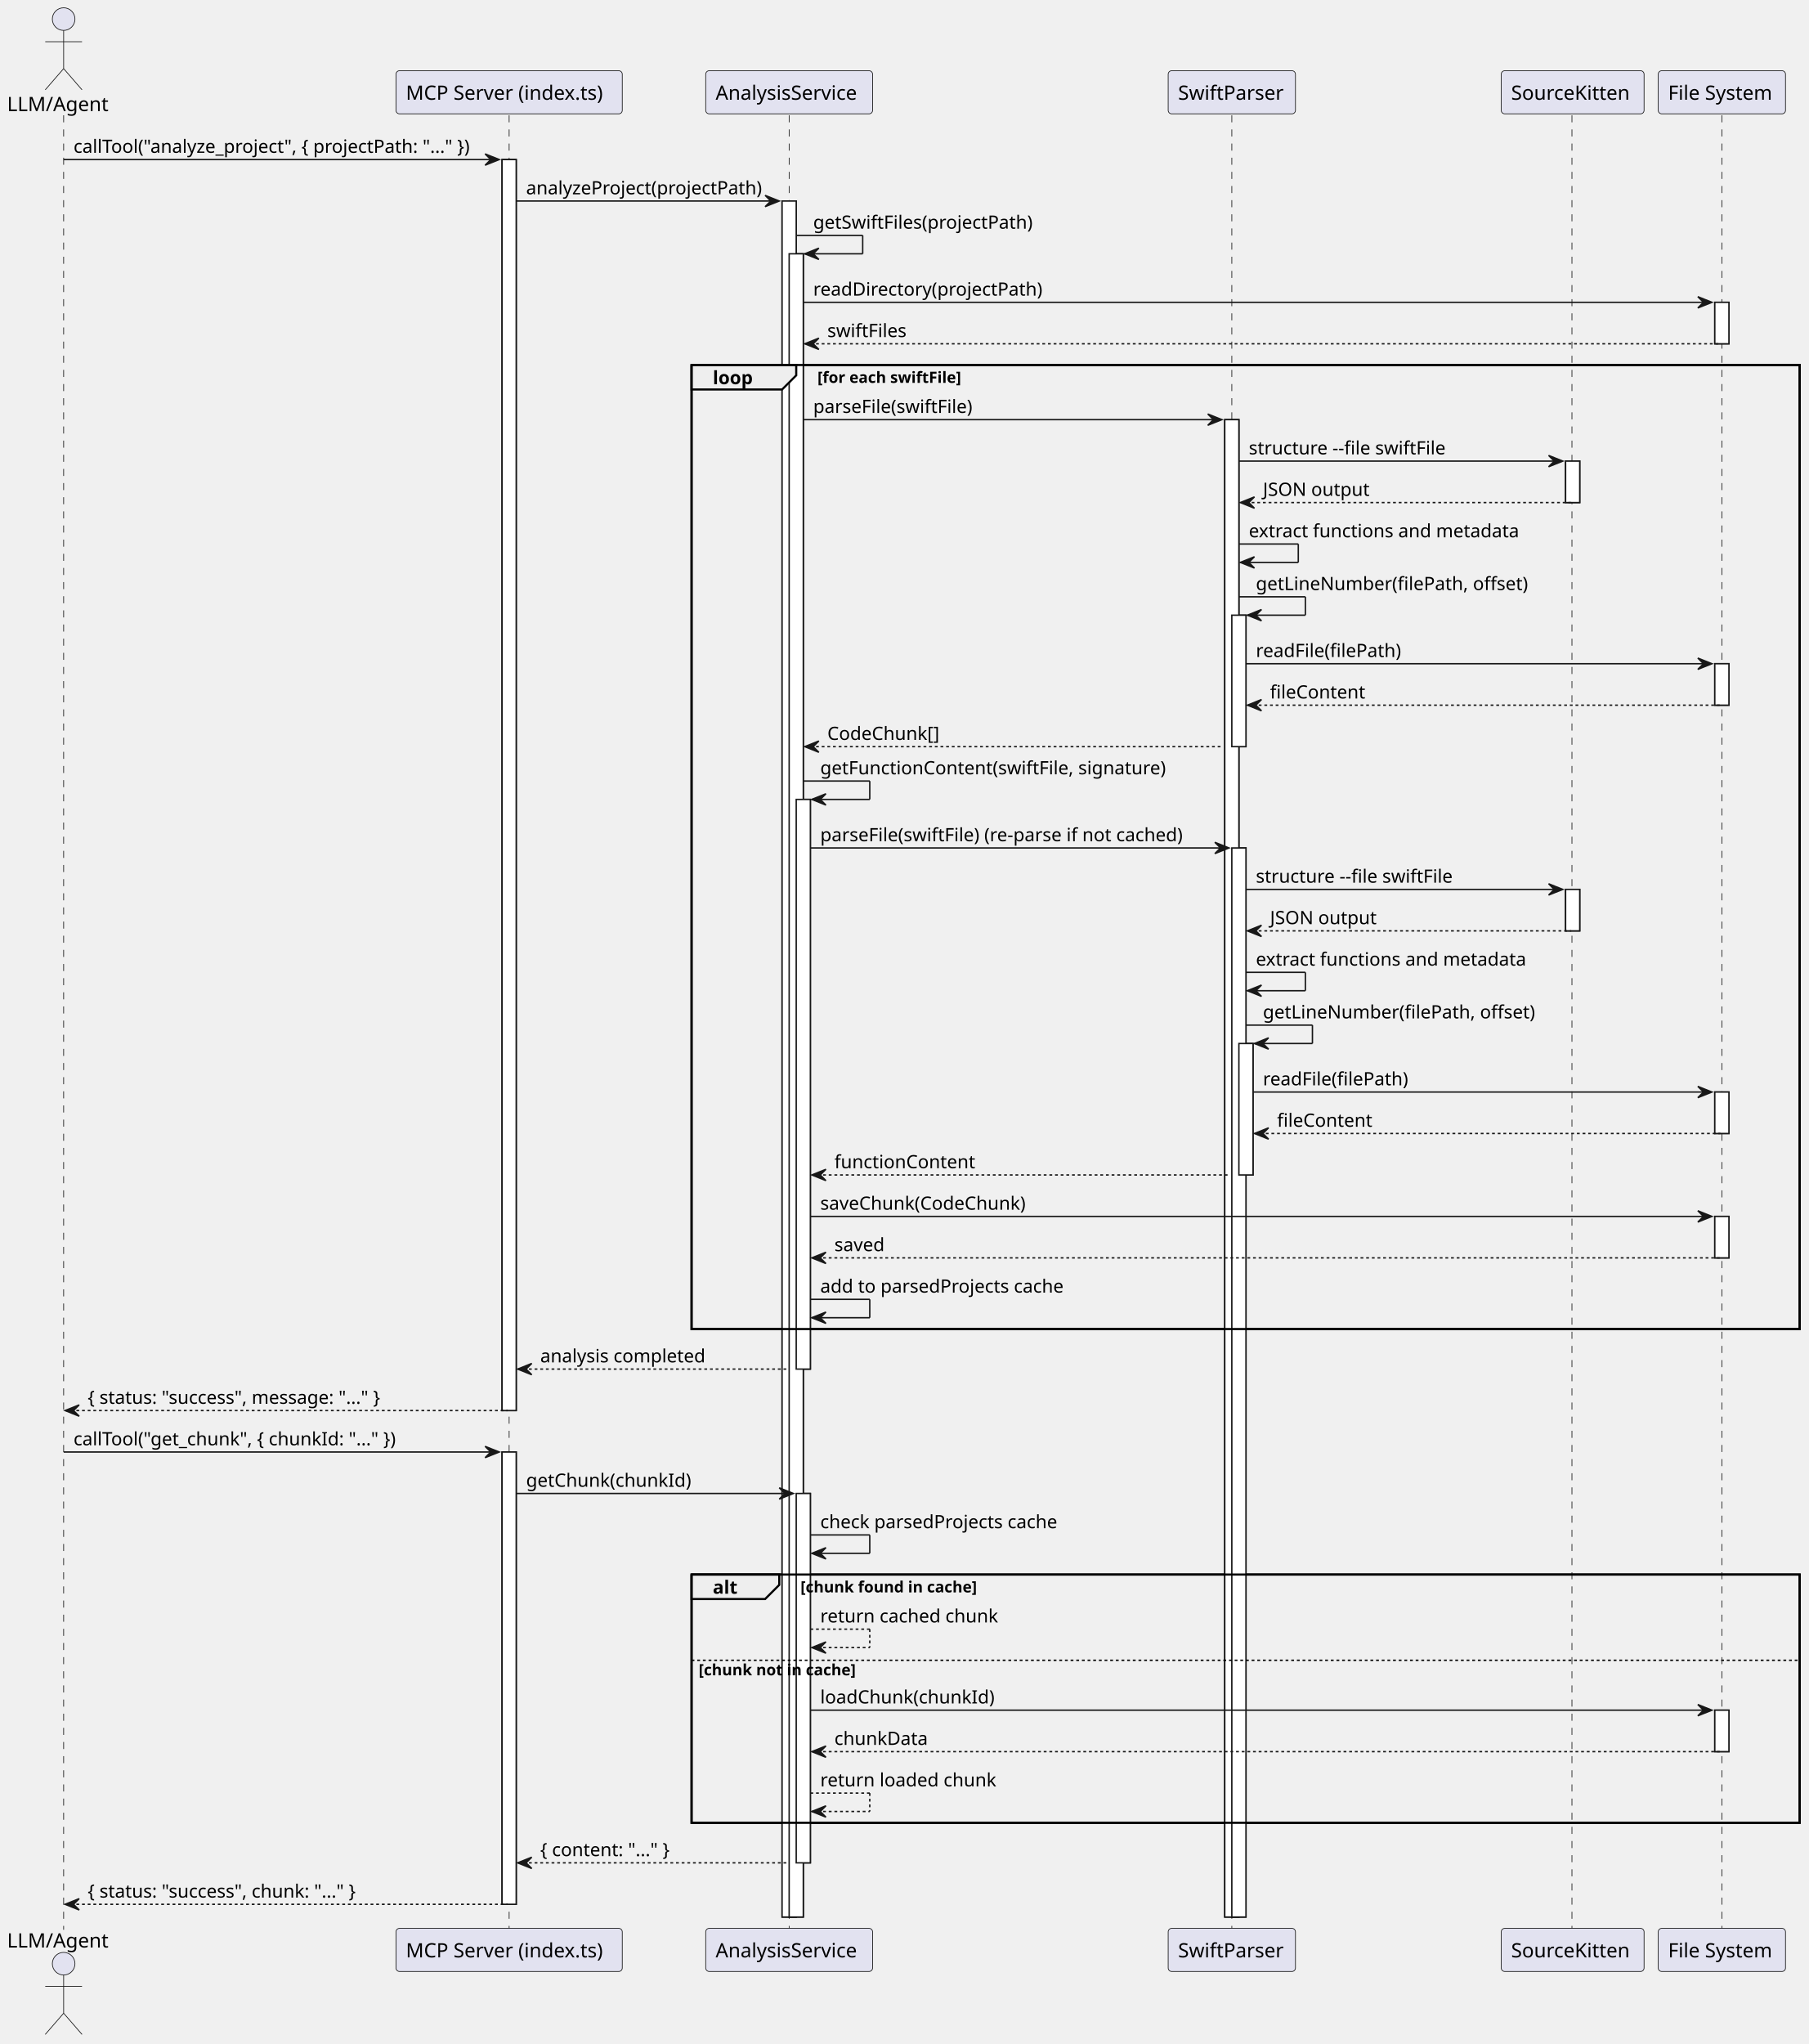
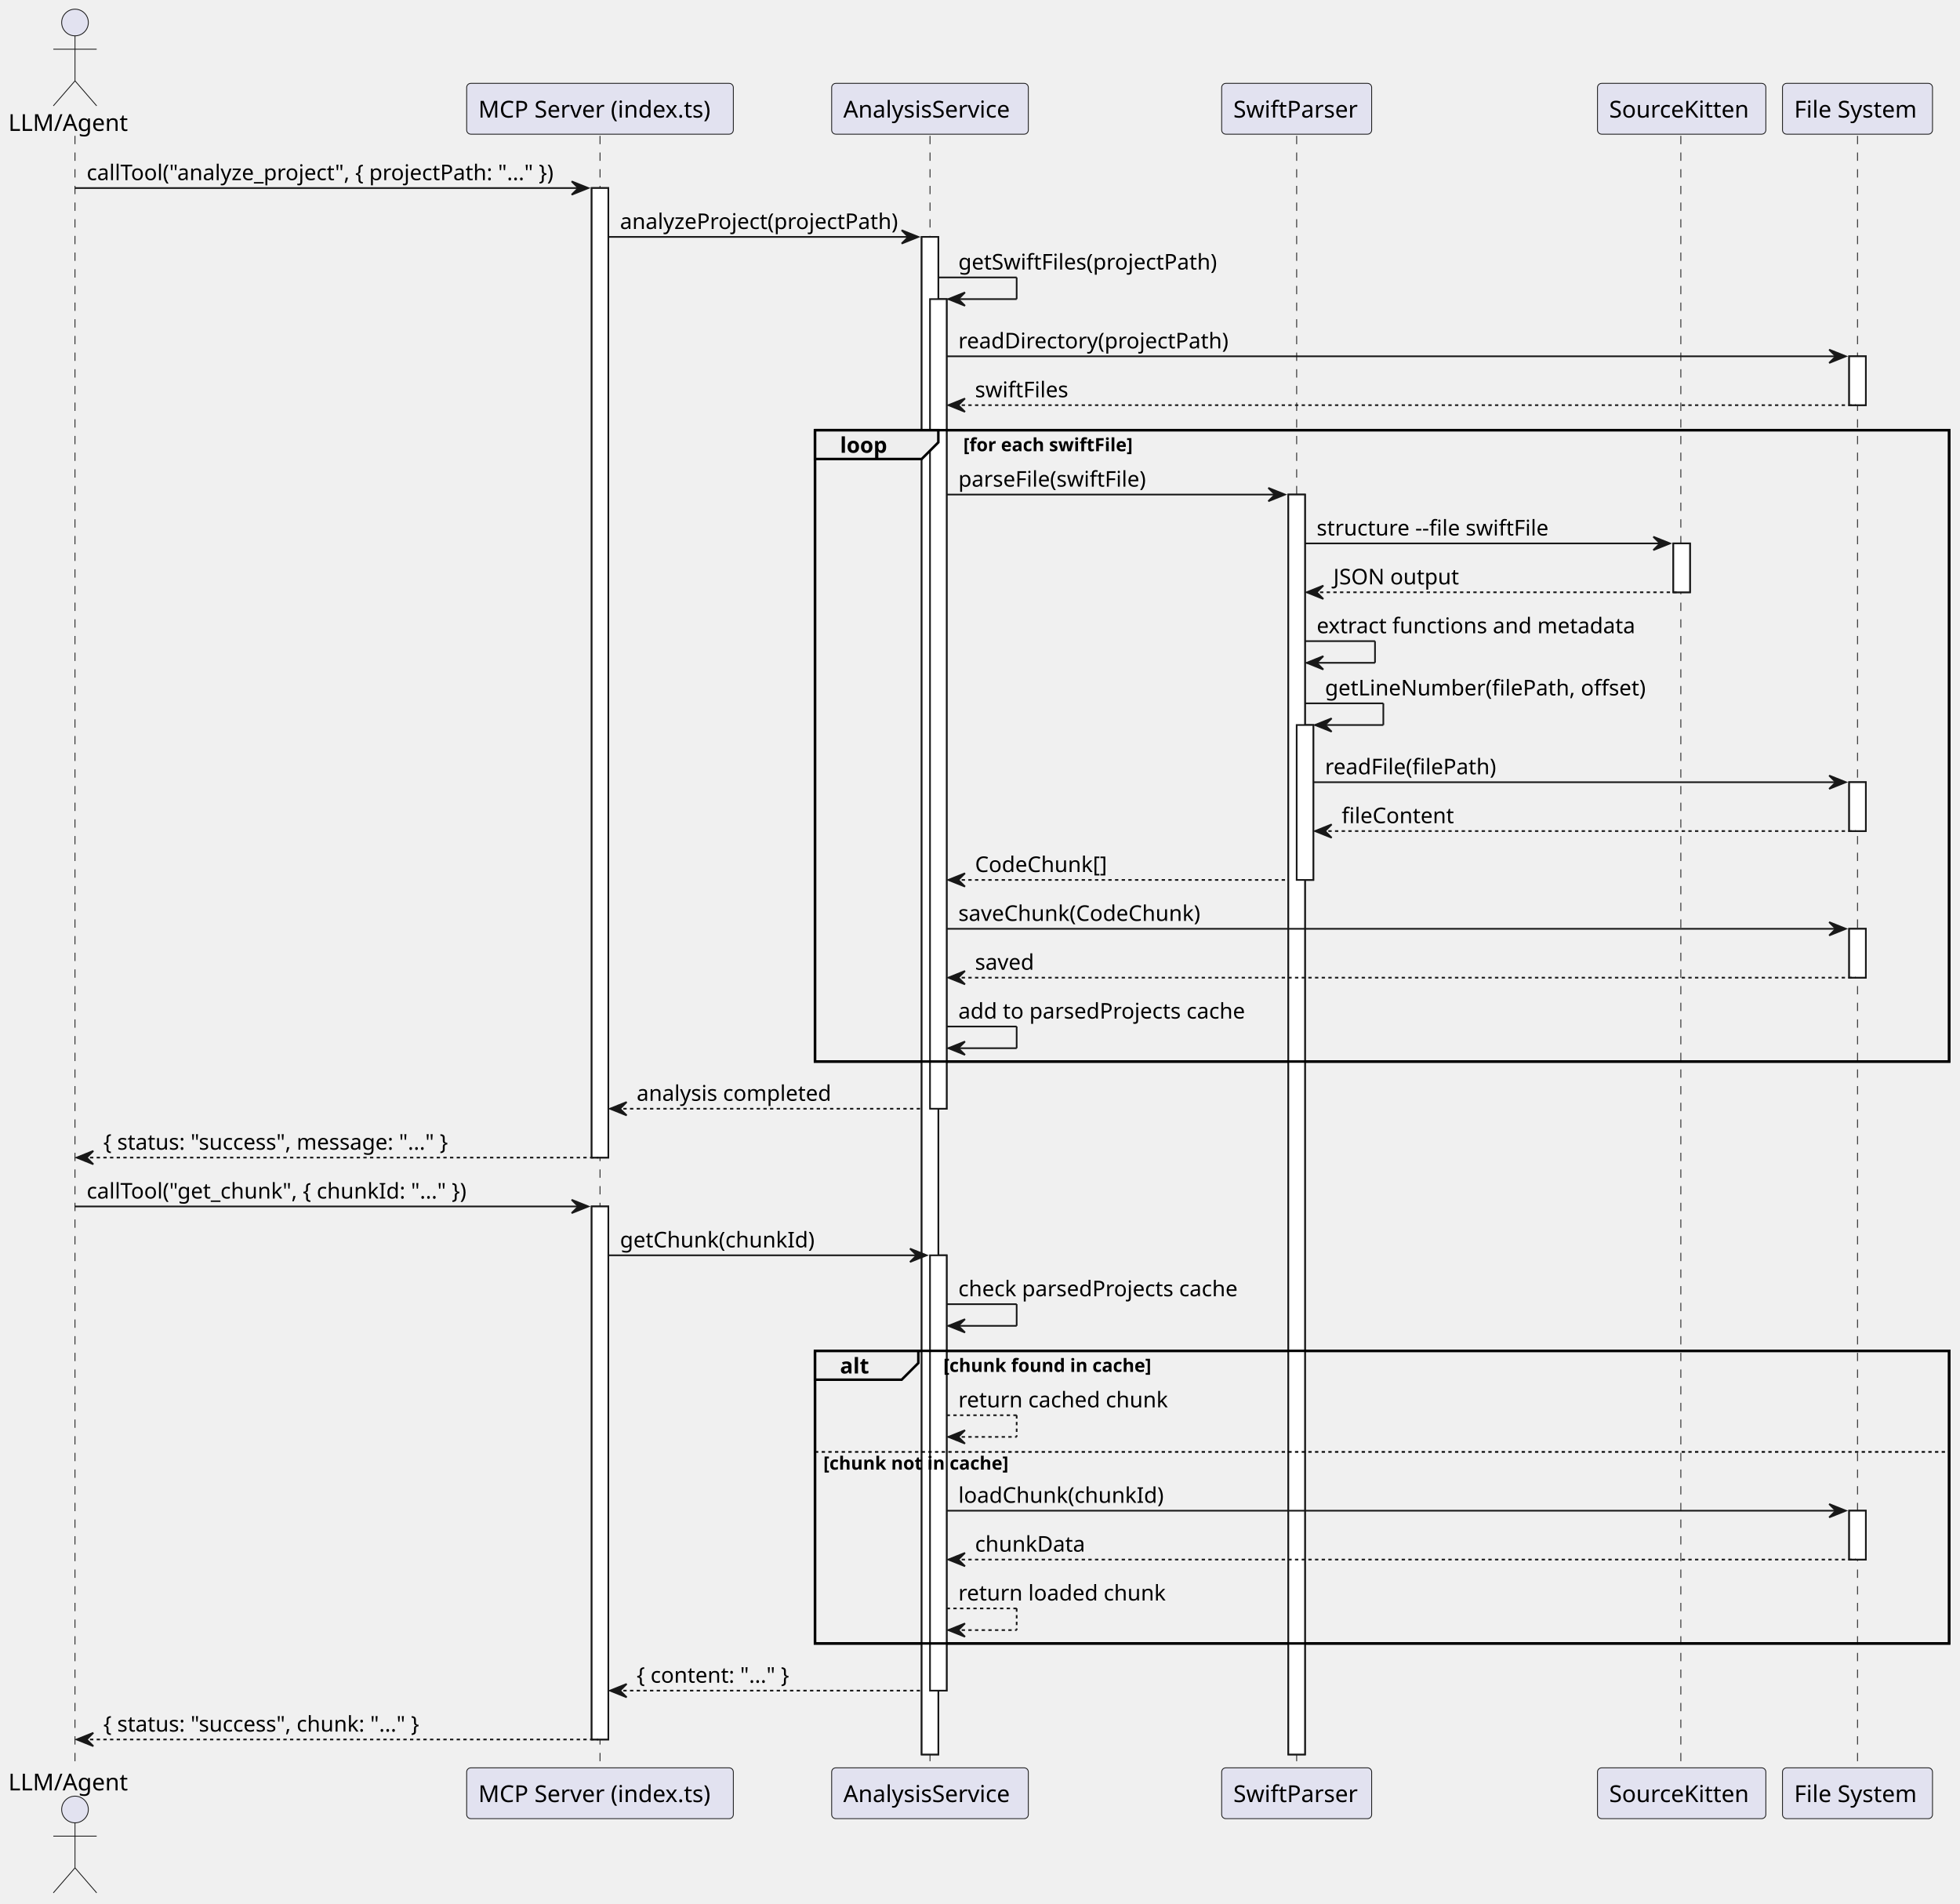
- <svg xmlns="http://www.w3.org/2000/svg" contentStyleType="text/css" height="1445px" preserveAspectRatio="none" style="width:1279px;height:1445px;background:#FFFFFF;" version="1.1" viewBox="0 0 1279 1445" width="1279px" zoomAndPan="magnify">
+ <svg xmlns="http://www.w3.org/2000/svg" contentStyleType="text/css" height="1142px" preserveAspectRatio="none" style="width:1176px;height:1142px;background:#FFFFFF;" version="1.1" viewBox="0 0 1176 1142" width="1176px" zoomAndPan="magnify">
  <defs />
  <g>
-     <rect fill="#FFFFFF" height="884.385" style="stroke:#181818;stroke-width:1.0;" width="10" x="355" y="112.799" />
-     <rect fill="#FFFFFF" height="319.75" style="stroke:#181818;stroke-width:1.0;" width="10" x="355" y="1026.494" />
-     <rect fill="#FFFFFF" height="1213.135" style="stroke:#181818;stroke-width:1.0;" width="10" x="553" y="142.109" />
-     <rect fill="#FFFFFF" height="1175.824" style="stroke:#181818;stroke-width:1.0;" width="10" x="558" y="179.42" />
-     <rect fill="#FFFFFF" height="402.727" style="stroke:#181818;stroke-width:1.0;" width="10" x="563" y="565.146" />
-     <rect fill="#FFFFFF" height="261.129" style="stroke:#181818;stroke-width:1.0;" width="10" x="563" y="1055.805" />
-     <rect fill="#FFFFFF" height="1058.582" style="stroke:#181818;stroke-width:1.0;" width="10" x="866" y="296.662" />
-     <rect fill="#FFFFFF" height="92.932" style="stroke:#181818;stroke-width:1.0;" width="10" x="871" y="434.904" />
-     <rect fill="#FFFFFF" height="755.787" style="stroke:#181818;stroke-width:1.0;" width="10" x="871" y="599.457" />
-     <rect fill="#FFFFFF" height="92.932" style="stroke:#181818;stroke-width:1.0;" width="10" x="876" y="737.699" />
-     <rect fill="#FFFFFF" height="29.311" style="stroke:#181818;stroke-width:1.0;" width="10" x="1107" y="325.973" />
-     <rect fill="#FFFFFF" height="29.311" style="stroke:#181818;stroke-width:1.0;" width="10" x="1107" y="628.768" />
-     <rect fill="#FFFFFF" height="29.311" style="stroke:#181818;stroke-width:1.0;" width="10" x="1212.5" y="213.731" />
-     <rect fill="#FFFFFF" height="29.311" style="stroke:#181818;stroke-width:1.0;" width="10" x="1212.5" y="469.215" />
-     <rect fill="#FFFFFF" height="29.311" style="stroke:#181818;stroke-width:1.0;" width="10" x="1212.5" y="772.01" />
-     <rect fill="#FFFFFF" height="29.311" style="stroke:#181818;stroke-width:1.0;" width="10" x="1212.5" y="859.941" />
-     <rect fill="#FFFFFF" height="29.311" style="stroke:#181818;stroke-width:1.0;" width="10" x="1212.5" y="1209.002" />
-     <rect fill="none" height="681.521" style="stroke:#000000;stroke-width:1.5;" width="783.5" x="489" y="258.041" />
-     <rect fill="none" height="175.508" style="stroke:#000000;stroke-width:1.5;" width="783.5" x="489" y="1113.115" />
-     <line style="stroke:#181818;stroke-width:0.5;stroke-dasharray:5.0,5.0;" x1="45" x2="45" y1="81.488" y2="1364.244" />
-     <line style="stroke:#181818;stroke-width:0.5;stroke-dasharray:5.0,5.0;" x1="360" x2="360" y1="81.488" y2="1364.244" />
-     <line style="stroke:#181818;stroke-width:0.5;stroke-dasharray:5.0,5.0;" x1="558" x2="558" y1="81.488" y2="1364.244" />
-     <line style="stroke:#181818;stroke-width:0.5;stroke-dasharray:5.0,5.0;" x1="871" x2="871" y1="81.488" y2="1364.244" />
-     <line style="stroke:#181818;stroke-width:0.5;stroke-dasharray:5.0,5.0;" x1="1111.5" x2="1111.5" y1="81.488" y2="1364.244" />
-     <line style="stroke:#181818;stroke-width:0.5;stroke-dasharray:5.0,5.0;" x1="1217.5" x2="1217.5" y1="81.488" y2="1364.244" />
+     <rect fill="#FFFFFF" height="581.59" style="stroke:#181818;stroke-width:1.0;" width="10" x="355" y="112.799" />
+     <rect fill="#FFFFFF" height="319.75" style="stroke:#181818;stroke-width:1.0;" width="10" x="355" y="723.699" />
+     <rect fill="#FFFFFF" height="910.34" style="stroke:#181818;stroke-width:1.0;" width="10" x="553" y="142.109" />
+     <rect fill="#FFFFFF" height="485.658" style="stroke:#181818;stroke-width:1.0;" width="10" x="558" y="179.42" />
+     <rect fill="#FFFFFF" height="261.129" style="stroke:#181818;stroke-width:1.0;" width="10" x="558" y="753.01" />
+     <rect fill="#FFFFFF" height="755.787" style="stroke:#181818;stroke-width:1.0;" width="10" x="773" y="296.662" />
+     <rect fill="#FFFFFF" height="92.932" style="stroke:#181818;stroke-width:1.0;" width="10" x="778" y="434.904" />
+     <rect fill="#FFFFFF" height="29.311" style="stroke:#181818;stroke-width:1.0;" width="10" x="1004" y="325.973" />
+     <rect fill="#FFFFFF" height="29.311" style="stroke:#181818;stroke-width:1.0;" width="10" x="1109.5" y="213.731" />
+     <rect fill="#FFFFFF" height="29.311" style="stroke:#181818;stroke-width:1.0;" width="10" x="1109.5" y="469.215" />
+     <rect fill="#FFFFFF" height="29.311" style="stroke:#181818;stroke-width:1.0;" width="10" x="1109.5" y="557.146" />
+     <rect fill="#FFFFFF" height="29.311" style="stroke:#181818;stroke-width:1.0;" width="10" x="1109.5" y="906.207" />
+     <rect fill="none" height="378.727" style="stroke:#000000;stroke-width:1.5;" width="680.5" x="489" y="258.041" />
+     <rect fill="none" height="175.508" style="stroke:#000000;stroke-width:1.5;" width="680.5" x="489" y="810.32" />
+     <line style="stroke:#181818;stroke-width:0.5;stroke-dasharray:5.0,5.0;" x1="45" x2="45" y1="81.488" y2="1061.449" />
+     <line style="stroke:#181818;stroke-width:0.5;stroke-dasharray:5.0,5.0;" x1="360" x2="360" y1="81.488" y2="1061.449" />
+     <line style="stroke:#181818;stroke-width:0.5;stroke-dasharray:5.0,5.0;" x1="558" x2="558" y1="81.488" y2="1061.449" />
+     <line style="stroke:#181818;stroke-width:0.5;stroke-dasharray:5.0,5.0;" x1="778" x2="778" y1="81.488" y2="1061.449" />
+     <line style="stroke:#181818;stroke-width:0.5;stroke-dasharray:5.0,5.0;" x1="1008.5" x2="1008.5" y1="81.488" y2="1061.449" />
+     <line style="stroke:#181818;stroke-width:0.5;stroke-dasharray:5.0,5.0;" x1="1114.5" x2="1114.5" y1="81.488" y2="1061.449" />
    <text fill="#000000" font-family="sans-serif" font-size="14" lengthAdjust="spacing" textLength="74" x="5" y="78.535">LLM/Agent</text>
    <ellipse cx="45" cy="13.5" fill="#E2E2F0" rx="8" ry="8" style="stroke:#181818;stroke-width:0.5;" />
    <path d="M45,21.5 L45,48.5 M32,29.5 L58,29.5 M45,48.5 L32,63.5 M45,48.5 L58,63.5 " fill="none" style="stroke:#181818;stroke-width:0.5;" />
-     <text fill="#000000" font-family="sans-serif" font-size="14" lengthAdjust="spacing" textLength="74" x="5" y="1376.779">LLM/Agent</text>
-     <ellipse cx="45" cy="1388.232" fill="#E2E2F0" rx="8" ry="8" style="stroke:#181818;stroke-width:0.5;" />
-     <path d="M45,1396.232 L45,1423.232 M32,1404.232 L58,1404.232 M45,1423.232 L32,1438.232 M45,1423.232 L58,1438.232 " fill="none" style="stroke:#181818;stroke-width:0.5;" />
+     <text fill="#000000" font-family="sans-serif" font-size="14" lengthAdjust="spacing" textLength="74" x="5" y="1073.984">LLM/Agent</text>
+     <ellipse cx="45" cy="1085.438" fill="#E2E2F0" rx="8" ry="8" style="stroke:#181818;stroke-width:0.5;" />
+     <path d="M45,1093.438 L45,1120.438 M32,1101.438 L58,1101.438 M45,1120.438 L32,1135.438 M45,1120.438 L58,1135.438 " fill="none" style="stroke:#181818;stroke-width:0.5;" />
    <rect fill="#E2E2F0" height="30.488" rx="2.5" ry="2.5" style="stroke:#181818;stroke-width:0.5;" width="160" x="280" y="50" />
    <text fill="#000000" font-family="sans-serif" font-size="14" lengthAdjust="spacing" textLength="146" x="287" y="70.535">MCP Server (index.ts)</text>
-     <rect fill="#E2E2F0" height="30.488" rx="2.5" ry="2.5" style="stroke:#181818;stroke-width:0.5;" width="160" x="280" y="1363.244" />
-     <text fill="#000000" font-family="sans-serif" font-size="14" lengthAdjust="spacing" textLength="146" x="287" y="1383.779">MCP Server (index.ts)</text>
+     <rect fill="#E2E2F0" height="30.488" rx="2.5" ry="2.5" style="stroke:#181818;stroke-width:0.5;" width="160" x="280" y="1060.449" />
+     <text fill="#000000" font-family="sans-serif" font-size="14" lengthAdjust="spacing" textLength="146" x="287" y="1080.984">MCP Server (index.ts)</text>
    <rect fill="#E2E2F0" height="30.488" rx="2.5" ry="2.5" style="stroke:#181818;stroke-width:0.5;" width="118" x="499" y="50" />
    <text fill="#000000" font-family="sans-serif" font-size="14" lengthAdjust="spacing" textLength="104" x="506" y="70.535">AnalysisService</text>
-     <rect fill="#E2E2F0" height="30.488" rx="2.5" ry="2.5" style="stroke:#181818;stroke-width:0.5;" width="118" x="499" y="1363.244" />
-     <text fill="#000000" font-family="sans-serif" font-size="14" lengthAdjust="spacing" textLength="104" x="506" y="1383.779">AnalysisService</text>
-     <rect fill="#E2E2F0" height="30.488" rx="2.5" ry="2.5" style="stroke:#181818;stroke-width:0.5;" width="90" x="826" y="50" />
-     <text fill="#000000" font-family="sans-serif" font-size="14" lengthAdjust="spacing" textLength="76" x="833" y="70.535">SwiftParser</text>
-     <rect fill="#E2E2F0" height="30.488" rx="2.5" ry="2.5" style="stroke:#181818;stroke-width:0.5;" width="90" x="826" y="1363.244" />
-     <text fill="#000000" font-family="sans-serif" font-size="14" lengthAdjust="spacing" textLength="76" x="833" y="1383.779">SwiftParser</text>
-     <rect fill="#E2E2F0" height="30.488" rx="2.5" ry="2.5" style="stroke:#181818;stroke-width:0.5;" width="101" x="1061.5" y="50" />
-     <text fill="#000000" font-family="sans-serif" font-size="14" lengthAdjust="spacing" textLength="87" x="1068.5" y="70.535">SourceKitten</text>
-     <rect fill="#E2E2F0" height="30.488" rx="2.5" ry="2.5" style="stroke:#181818;stroke-width:0.5;" width="101" x="1061.5" y="1363.244" />
-     <text fill="#000000" font-family="sans-serif" font-size="14" lengthAdjust="spacing" textLength="87" x="1068.5" y="1383.779">SourceKitten</text>
-     <rect fill="#E2E2F0" height="30.488" rx="2.5" ry="2.5" style="stroke:#181818;stroke-width:0.5;" width="90" x="1172.5" y="50" />
-     <text fill="#000000" font-family="sans-serif" font-size="14" lengthAdjust="spacing" textLength="76" x="1179.5" y="70.535">File System</text>
-     <rect fill="#E2E2F0" height="30.488" rx="2.5" ry="2.5" style="stroke:#181818;stroke-width:0.5;" width="90" x="1172.5" y="1363.244" />
-     <text fill="#000000" font-family="sans-serif" font-size="14" lengthAdjust="spacing" textLength="76" x="1179.5" y="1383.779">File System</text>
-     <rect fill="#FFFFFF" height="884.385" style="stroke:#181818;stroke-width:1.0;" width="10" x="355" y="112.799" />
-     <rect fill="#FFFFFF" height="319.75" style="stroke:#181818;stroke-width:1.0;" width="10" x="355" y="1026.494" />
-     <rect fill="#FFFFFF" height="1213.135" style="stroke:#181818;stroke-width:1.0;" width="10" x="553" y="142.109" />
-     <rect fill="#FFFFFF" height="1175.824" style="stroke:#181818;stroke-width:1.0;" width="10" x="558" y="179.42" />
-     <rect fill="#FFFFFF" height="402.727" style="stroke:#181818;stroke-width:1.0;" width="10" x="563" y="565.146" />
-     <rect fill="#FFFFFF" height="261.129" style="stroke:#181818;stroke-width:1.0;" width="10" x="563" y="1055.805" />
-     <rect fill="#FFFFFF" height="1058.582" style="stroke:#181818;stroke-width:1.0;" width="10" x="866" y="296.662" />
-     <rect fill="#FFFFFF" height="92.932" style="stroke:#181818;stroke-width:1.0;" width="10" x="871" y="434.904" />
-     <rect fill="#FFFFFF" height="755.787" style="stroke:#181818;stroke-width:1.0;" width="10" x="871" y="599.457" />
-     <rect fill="#FFFFFF" height="92.932" style="stroke:#181818;stroke-width:1.0;" width="10" x="876" y="737.699" />
-     <rect fill="#FFFFFF" height="29.311" style="stroke:#181818;stroke-width:1.0;" width="10" x="1107" y="325.973" />
-     <rect fill="#FFFFFF" height="29.311" style="stroke:#181818;stroke-width:1.0;" width="10" x="1107" y="628.768" />
-     <rect fill="#FFFFFF" height="29.311" style="stroke:#181818;stroke-width:1.0;" width="10" x="1212.5" y="213.731" />
-     <rect fill="#FFFFFF" height="29.311" style="stroke:#181818;stroke-width:1.0;" width="10" x="1212.5" y="469.215" />
-     <rect fill="#FFFFFF" height="29.311" style="stroke:#181818;stroke-width:1.0;" width="10" x="1212.5" y="772.01" />
-     <rect fill="#FFFFFF" height="29.311" style="stroke:#181818;stroke-width:1.0;" width="10" x="1212.5" y="859.941" />
-     <rect fill="#FFFFFF" height="29.311" style="stroke:#181818;stroke-width:1.0;" width="10" x="1212.5" y="1209.002" />
+     <rect fill="#E2E2F0" height="30.488" rx="2.5" ry="2.5" style="stroke:#181818;stroke-width:0.5;" width="118" x="499" y="1060.449" />
+     <text fill="#000000" font-family="sans-serif" font-size="14" lengthAdjust="spacing" textLength="104" x="506" y="1080.984">AnalysisService</text>
+     <rect fill="#E2E2F0" height="30.488" rx="2.5" ry="2.5" style="stroke:#181818;stroke-width:0.5;" width="90" x="733" y="50" />
+     <text fill="#000000" font-family="sans-serif" font-size="14" lengthAdjust="spacing" textLength="76" x="740" y="70.535">SwiftParser</text>
+     <rect fill="#E2E2F0" height="30.488" rx="2.5" ry="2.5" style="stroke:#181818;stroke-width:0.5;" width="90" x="733" y="1060.449" />
+     <text fill="#000000" font-family="sans-serif" font-size="14" lengthAdjust="spacing" textLength="76" x="740" y="1080.984">SwiftParser</text>
+     <rect fill="#E2E2F0" height="30.488" rx="2.5" ry="2.5" style="stroke:#181818;stroke-width:0.5;" width="101" x="958.5" y="50" />
+     <text fill="#000000" font-family="sans-serif" font-size="14" lengthAdjust="spacing" textLength="87" x="965.5" y="70.535">SourceKitten</text>
+     <rect fill="#E2E2F0" height="30.488" rx="2.5" ry="2.5" style="stroke:#181818;stroke-width:0.5;" width="101" x="958.5" y="1060.449" />
+     <text fill="#000000" font-family="sans-serif" font-size="14" lengthAdjust="spacing" textLength="87" x="965.5" y="1080.984">SourceKitten</text>
+     <rect fill="#E2E2F0" height="30.488" rx="2.5" ry="2.5" style="stroke:#181818;stroke-width:0.5;" width="90" x="1069.5" y="50" />
+     <text fill="#000000" font-family="sans-serif" font-size="14" lengthAdjust="spacing" textLength="76" x="1076.5" y="70.535">File System</text>
+     <rect fill="#E2E2F0" height="30.488" rx="2.5" ry="2.5" style="stroke:#181818;stroke-width:0.5;" width="90" x="1069.5" y="1060.449" />
+     <text fill="#000000" font-family="sans-serif" font-size="14" lengthAdjust="spacing" textLength="76" x="1076.5" y="1080.984">File System</text>
+     <rect fill="#FFFFFF" height="581.59" style="stroke:#181818;stroke-width:1.0;" width="10" x="355" y="112.799" />
+     <rect fill="#FFFFFF" height="319.75" style="stroke:#181818;stroke-width:1.0;" width="10" x="355" y="723.699" />
+     <rect fill="#FFFFFF" height="910.34" style="stroke:#181818;stroke-width:1.0;" width="10" x="553" y="142.109" />
+     <rect fill="#FFFFFF" height="485.658" style="stroke:#181818;stroke-width:1.0;" width="10" x="558" y="179.42" />
+     <rect fill="#FFFFFF" height="261.129" style="stroke:#181818;stroke-width:1.0;" width="10" x="558" y="753.01" />
+     <rect fill="#FFFFFF" height="755.787" style="stroke:#181818;stroke-width:1.0;" width="10" x="773" y="296.662" />
+     <rect fill="#FFFFFF" height="92.932" style="stroke:#181818;stroke-width:1.0;" width="10" x="778" y="434.904" />
+     <rect fill="#FFFFFF" height="29.311" style="stroke:#181818;stroke-width:1.0;" width="10" x="1004" y="325.973" />
+     <rect fill="#FFFFFF" height="29.311" style="stroke:#181818;stroke-width:1.0;" width="10" x="1109.5" y="213.731" />
+     <rect fill="#FFFFFF" height="29.311" style="stroke:#181818;stroke-width:1.0;" width="10" x="1109.5" y="469.215" />
+     <rect fill="#FFFFFF" height="29.311" style="stroke:#181818;stroke-width:1.0;" width="10" x="1109.5" y="557.146" />
+     <rect fill="#FFFFFF" height="29.311" style="stroke:#181818;stroke-width:1.0;" width="10" x="1109.5" y="906.207" />
    <polygon fill="#181818" points="343,108.799,353,112.799,343,116.799,347,112.799" style="stroke:#181818;stroke-width:1.0;" />
    <line style="stroke:#181818;stroke-width:1.0;" x1="45" x2="349" y1="112.799" y2="112.799" />
    <text fill="#000000" font-family="sans-serif" font-size="13" lengthAdjust="spacing" textLength="291" x="52" y="108.057">callTool("analyze_project", { projectPath: "..." })</text>
    <polygon fill="#181818" points="541,138.109,551,142.109,541,146.109,545,142.109" style="stroke:#181818;stroke-width:1.0;" />
    <line style="stroke:#181818;stroke-width:1.0;" x1="365" x2="547" y1="142.109" y2="142.109" />
    <text fill="#000000" font-family="sans-serif" font-size="13" lengthAdjust="spacing" textLength="169" x="372" y="137.367">analyzeProject(projectPath)</text>
    <line style="stroke:#181818;stroke-width:1.0;" x1="563" x2="610" y1="166.42" y2="166.42" />
    <line style="stroke:#181818;stroke-width:1.0;" x1="610" x2="610" y1="166.42" y2="179.42" />
    <line style="stroke:#181818;stroke-width:1.0;" x1="569" x2="610" y1="179.42" y2="179.42" />
    <polygon fill="#181818" points="579,175.42,569,179.42,579,183.42,575,179.42" style="stroke:#181818;stroke-width:1.0;" />
    <text fill="#000000" font-family="sans-serif" font-size="13" lengthAdjust="spacing" textLength="159" x="575" y="161.678">getSwiftFiles(projectPath)</text>
-     <polygon fill="#181818" points="1200.5,209.731,1210.5,213.731,1200.5,217.731,1204.5,213.731" style="stroke:#181818;stroke-width:1.0;" />
-     <line style="stroke:#181818;stroke-width:1.0;" x1="568" x2="1206.5" y1="213.731" y2="213.731" />
+     <polygon fill="#181818" points="1097.5,209.731,1107.5,213.731,1097.5,217.731,1101.5,213.731" style="stroke:#181818;stroke-width:1.0;" />
+     <line style="stroke:#181818;stroke-width:1.0;" x1="568" x2="1103.5" y1="213.731" y2="213.731" />
    <text fill="#000000" font-family="sans-serif" font-size="13" lengthAdjust="spacing" textLength="164" x="575" y="208.988">readDirectory(projectPath)</text>
    <polygon fill="#181818" points="579,239.041,569,243.041,579,247.041,575,243.041" style="stroke:#181818;stroke-width:1.0;" />
-     <line style="stroke:#181818;stroke-width:1.0;stroke-dasharray:2.0,2.0;" x1="573" x2="1216.5" y1="243.041" y2="243.041" />
+     <line style="stroke:#181818;stroke-width:1.0;stroke-dasharray:2.0,2.0;" x1="573" x2="1113.5" y1="243.041" y2="243.041" />
    <text fill="#000000" font-family="sans-serif" font-size="13" lengthAdjust="spacing" textLength="60" x="585" y="238.299">swiftFiles</text>
    <path d="M489,258.041 L563,258.041 L563,265.352 L553,275.352 L489,275.352 L489,258.041 " fill="#EEEEEE" style="stroke:#000000;stroke-width:1.5;" />
-     <rect fill="none" height="681.521" style="stroke:#000000;stroke-width:1.5;" width="783.5" x="489" y="258.041" />
+     <rect fill="none" height="378.727" style="stroke:#000000;stroke-width:1.5;" width="680.5" x="489" y="258.041" />
    <text fill="#000000" font-family="sans-serif" font-size="13" font-weight="bold" lengthAdjust="spacing" textLength="29" x="504" y="271.609">loop</text>
    <text fill="#000000" font-family="sans-serif" font-size="11" font-weight="bold" lengthAdjust="spacing" textLength="106" x="578" y="270.676">[for each swiftFile]</text>
-     <polygon fill="#181818" points="854,292.662,864,296.662,854,300.662,858,296.662" style="stroke:#181818;stroke-width:1.0;" />
-     <line style="stroke:#181818;stroke-width:1.0;" x1="568" x2="860" y1="296.662" y2="296.662" />
+     <polygon fill="#181818" points="761,292.662,771,296.662,761,300.662,765,296.662" style="stroke:#181818;stroke-width:1.0;" />
+     <line style="stroke:#181818;stroke-width:1.0;" x1="568" x2="767" y1="296.662" y2="296.662" />
    <text fill="#000000" font-family="sans-serif" font-size="13" lengthAdjust="spacing" textLength="117" x="575" y="291.92">parseFile(swiftFile)</text>
-     <polygon fill="#181818" points="1095,321.973,1105,325.973,1095,329.973,1099,325.973" style="stroke:#181818;stroke-width:1.0;" />
-     <line style="stroke:#181818;stroke-width:1.0;" x1="876" x2="1101" y1="325.973" y2="325.973" />
-     <text fill="#000000" font-family="sans-serif" font-size="13" lengthAdjust="spacing" textLength="154" x="883" y="321.231">structure --file swiftFile</text>
-     <polygon fill="#181818" points="887,351.283,877,355.283,887,359.283,883,355.283" style="stroke:#181818;stroke-width:1.0;" />
-     <line style="stroke:#181818;stroke-width:1.0;stroke-dasharray:2.0,2.0;" x1="881" x2="1111" y1="355.283" y2="355.283" />
-     <text fill="#000000" font-family="sans-serif" font-size="13" lengthAdjust="spacing" textLength="77" x="893" y="350.541">JSON output</text>
-     <line style="stroke:#181818;stroke-width:1.0;" x1="876" x2="918" y1="384.594" y2="384.594" />
-     <line style="stroke:#181818;stroke-width:1.0;" x1="918" x2="918" y1="384.594" y2="397.594" />
-     <line style="stroke:#181818;stroke-width:1.0;" x1="877" x2="918" y1="397.594" y2="397.594" />
-     <polygon fill="#181818" points="887,393.594,877,397.594,887,401.594,883,397.594" style="stroke:#181818;stroke-width:1.0;" />
-     <text fill="#000000" font-family="sans-serif" font-size="13" lengthAdjust="spacing" textLength="197" x="883" y="379.852">extract functions and metadata</text>
-     <line style="stroke:#181818;stroke-width:1.0;" x1="876" x2="923" y1="421.904" y2="421.904" />
-     <line style="stroke:#181818;stroke-width:1.0;" x1="923" x2="923" y1="421.904" y2="434.904" />
-     <line style="stroke:#181818;stroke-width:1.0;" x1="882" x2="923" y1="434.904" y2="434.904" />
-     <polygon fill="#181818" points="892,430.904,882,434.904,892,438.904,888,434.904" style="stroke:#181818;stroke-width:1.0;" />
-     <text fill="#000000" font-family="sans-serif" font-size="13" lengthAdjust="spacing" textLength="196" x="888" y="417.162">getLineNumber(filePath, offset)</text>
-     <polygon fill="#181818" points="1200.5,465.215,1210.5,469.215,1200.5,473.215,1204.5,469.215" style="stroke:#181818;stroke-width:1.0;" />
-     <line style="stroke:#181818;stroke-width:1.0;" x1="881" x2="1206.5" y1="469.215" y2="469.215" />
-     <text fill="#000000" font-family="sans-serif" font-size="13" lengthAdjust="spacing" textLength="104" x="888" y="464.473">readFile(filePath)</text>
-     <polygon fill="#181818" points="892,494.525,882,498.525,892,502.525,888,498.525" style="stroke:#181818;stroke-width:1.0;" />
-     <line style="stroke:#181818;stroke-width:1.0;stroke-dasharray:2.0,2.0;" x1="886" x2="1216.5" y1="498.525" y2="498.525" />
-     <text fill="#000000" font-family="sans-serif" font-size="13" lengthAdjust="spacing" textLength="70" x="898" y="493.783">fileContent</text>
+     <polygon fill="#181818" points="992,321.973,1002,325.973,992,329.973,996,325.973" style="stroke:#181818;stroke-width:1.0;" />
+     <line style="stroke:#181818;stroke-width:1.0;" x1="783" x2="998" y1="325.973" y2="325.973" />
+     <text fill="#000000" font-family="sans-serif" font-size="13" lengthAdjust="spacing" textLength="154" x="790" y="321.231">structure --file swiftFile</text>
+     <polygon fill="#181818" points="794,351.283,784,355.283,794,359.283,790,355.283" style="stroke:#181818;stroke-width:1.0;" />
+     <line style="stroke:#181818;stroke-width:1.0;stroke-dasharray:2.0,2.0;" x1="788" x2="1008" y1="355.283" y2="355.283" />
+     <text fill="#000000" font-family="sans-serif" font-size="13" lengthAdjust="spacing" textLength="77" x="800" y="350.541">JSON output</text>
+     <line style="stroke:#181818;stroke-width:1.0;" x1="783" x2="825" y1="384.594" y2="384.594" />
+     <line style="stroke:#181818;stroke-width:1.0;" x1="825" x2="825" y1="384.594" y2="397.594" />
+     <line style="stroke:#181818;stroke-width:1.0;" x1="784" x2="825" y1="397.594" y2="397.594" />
+     <polygon fill="#181818" points="794,393.594,784,397.594,794,401.594,790,397.594" style="stroke:#181818;stroke-width:1.0;" />
+     <text fill="#000000" font-family="sans-serif" font-size="13" lengthAdjust="spacing" textLength="197" x="790" y="379.852">extract functions and metadata</text>
+     <line style="stroke:#181818;stroke-width:1.0;" x1="783" x2="830" y1="421.904" y2="421.904" />
+     <line style="stroke:#181818;stroke-width:1.0;" x1="830" x2="830" y1="421.904" y2="434.904" />
+     <line style="stroke:#181818;stroke-width:1.0;" x1="789" x2="830" y1="434.904" y2="434.904" />
+     <polygon fill="#181818" points="799,430.904,789,434.904,799,438.904,795,434.904" style="stroke:#181818;stroke-width:1.0;" />
+     <text fill="#000000" font-family="sans-serif" font-size="13" lengthAdjust="spacing" textLength="196" x="795" y="417.162">getLineNumber(filePath, offset)</text>
+     <polygon fill="#181818" points="1097.5,465.215,1107.5,469.215,1097.5,473.215,1101.5,469.215" style="stroke:#181818;stroke-width:1.0;" />
+     <line style="stroke:#181818;stroke-width:1.0;" x1="788" x2="1103.5" y1="469.215" y2="469.215" />
+     <text fill="#000000" font-family="sans-serif" font-size="13" lengthAdjust="spacing" textLength="104" x="795" y="464.473">readFile(filePath)</text>
+     <polygon fill="#181818" points="799,494.525,789,498.525,799,502.525,795,498.525" style="stroke:#181818;stroke-width:1.0;" />
+     <line style="stroke:#181818;stroke-width:1.0;stroke-dasharray:2.0,2.0;" x1="793" x2="1113.5" y1="498.525" y2="498.525" />
+     <text fill="#000000" font-family="sans-serif" font-size="13" lengthAdjust="spacing" textLength="70" x="805" y="493.783">fileContent</text>
    <polygon fill="#181818" points="579,523.836,569,527.836,579,531.836,575,527.836" style="stroke:#181818;stroke-width:1.0;" />
-     <line style="stroke:#181818;stroke-width:1.0;stroke-dasharray:2.0,2.0;" x1="573" x2="865" y1="527.836" y2="527.836" />
+     <line style="stroke:#181818;stroke-width:1.0;stroke-dasharray:2.0,2.0;" x1="573" x2="772" y1="527.836" y2="527.836" />
    <text fill="#000000" font-family="sans-serif" font-size="13" lengthAdjust="spacing" textLength="81" x="585" y="523.094">CodeChunk[]</text>
-     <line style="stroke:#181818;stroke-width:1.0;" x1="568" x2="615" y1="552.146" y2="552.146" />
-     <line style="stroke:#181818;stroke-width:1.0;" x1="615" x2="615" y1="552.146" y2="565.146" />
-     <line style="stroke:#181818;stroke-width:1.0;" x1="574" x2="615" y1="565.146" y2="565.146" />
-     <polygon fill="#181818" points="584,561.146,574,565.146,584,569.146,580,565.146" style="stroke:#181818;stroke-width:1.0;" />
-     <text fill="#000000" font-family="sans-serif" font-size="13" lengthAdjust="spacing" textLength="253" x="580" y="547.404">getFunctionContent(swiftFile, signature)</text>
-     <polygon fill="#181818" points="859,595.457,869,599.457,859,603.457,863,599.457" style="stroke:#181818;stroke-width:1.0;" />
-     <line style="stroke:#181818;stroke-width:1.0;" x1="573" x2="865" y1="599.457" y2="599.457" />
-     <text fill="#000000" font-family="sans-serif" font-size="13" lengthAdjust="spacing" textLength="269" x="580" y="594.715">parseFile(swiftFile) (re-parse if not cached)</text>
-     <polygon fill="#181818" points="1095,624.768,1105,628.768,1095,632.768,1099,628.768" style="stroke:#181818;stroke-width:1.0;" />
-     <line style="stroke:#181818;stroke-width:1.0;" x1="881" x2="1101" y1="628.768" y2="628.768" />
-     <text fill="#000000" font-family="sans-serif" font-size="13" lengthAdjust="spacing" textLength="154" x="888" y="624.025">structure --file swiftFile</text>
-     <polygon fill="#181818" points="892,654.078,882,658.078,892,662.078,888,658.078" style="stroke:#181818;stroke-width:1.0;" />
-     <line style="stroke:#181818;stroke-width:1.0;stroke-dasharray:2.0,2.0;" x1="886" x2="1111" y1="658.078" y2="658.078" />
-     <text fill="#000000" font-family="sans-serif" font-size="13" lengthAdjust="spacing" textLength="77" x="898" y="653.336">JSON output</text>
-     <line style="stroke:#181818;stroke-width:1.0;" x1="881" x2="923" y1="687.389" y2="687.389" />
-     <line style="stroke:#181818;stroke-width:1.0;" x1="923" x2="923" y1="687.389" y2="700.389" />
-     <line style="stroke:#181818;stroke-width:1.0;" x1="882" x2="923" y1="700.389" y2="700.389" />
-     <polygon fill="#181818" points="892,696.389,882,700.389,892,704.389,888,700.389" style="stroke:#181818;stroke-width:1.0;" />
-     <text fill="#000000" font-family="sans-serif" font-size="13" lengthAdjust="spacing" textLength="197" x="888" y="682.646">extract functions and metadata</text>
-     <line style="stroke:#181818;stroke-width:1.0;" x1="881" x2="928" y1="724.699" y2="724.699" />
-     <line style="stroke:#181818;stroke-width:1.0;" x1="928" x2="928" y1="724.699" y2="737.699" />
-     <line style="stroke:#181818;stroke-width:1.0;" x1="887" x2="928" y1="737.699" y2="737.699" />
-     <polygon fill="#181818" points="897,733.699,887,737.699,897,741.699,893,737.699" style="stroke:#181818;stroke-width:1.0;" />
-     <text fill="#000000" font-family="sans-serif" font-size="13" lengthAdjust="spacing" textLength="196" x="893" y="719.957">getLineNumber(filePath, offset)</text>
-     <polygon fill="#181818" points="1200.5,768.01,1210.5,772.01,1200.5,776.01,1204.5,772.01" style="stroke:#181818;stroke-width:1.0;" />
-     <line style="stroke:#181818;stroke-width:1.0;" x1="886" x2="1206.5" y1="772.01" y2="772.01" />
-     <text fill="#000000" font-family="sans-serif" font-size="13" lengthAdjust="spacing" textLength="104" x="893" y="767.268">readFile(filePath)</text>
-     <polygon fill="#181818" points="897,797.32,887,801.32,897,805.32,893,801.32" style="stroke:#181818;stroke-width:1.0;" />
-     <line style="stroke:#181818;stroke-width:1.0;stroke-dasharray:2.0,2.0;" x1="891" x2="1216.5" y1="801.32" y2="801.32" />
-     <text fill="#000000" font-family="sans-serif" font-size="13" lengthAdjust="spacing" textLength="70" x="903" y="796.578">fileContent</text>
-     <polygon fill="#181818" points="584,826.631,574,830.631,584,834.631,580,830.631" style="stroke:#181818;stroke-width:1.0;" />
-     <line style="stroke:#181818;stroke-width:1.0;stroke-dasharray:2.0,2.0;" x1="578" x2="870" y1="830.631" y2="830.631" />
-     <text fill="#000000" font-family="sans-serif" font-size="13" lengthAdjust="spacing" textLength="103" x="590" y="825.889">functionContent</text>
-     <polygon fill="#181818" points="1200.5,855.941,1210.5,859.941,1200.5,863.941,1204.5,859.941" style="stroke:#181818;stroke-width:1.0;" />
-     <line style="stroke:#181818;stroke-width:1.0;" x1="573" x2="1206.5" y1="859.941" y2="859.941" />
-     <text fill="#000000" font-family="sans-serif" font-size="13" lengthAdjust="spacing" textLength="150" x="580" y="855.199">saveChunk(CodeChunk)</text>
-     <polygon fill="#181818" points="584,885.252,574,889.252,584,893.252,580,889.252" style="stroke:#181818;stroke-width:1.0;" />
-     <line style="stroke:#181818;stroke-width:1.0;stroke-dasharray:2.0,2.0;" x1="578" x2="1216.5" y1="889.252" y2="889.252" />
-     <text fill="#000000" font-family="sans-serif" font-size="13" lengthAdjust="spacing" textLength="36" x="590" y="884.51">saved</text>
-     <line style="stroke:#181818;stroke-width:1.0;" x1="573" x2="615" y1="918.562" y2="918.562" />
-     <line style="stroke:#181818;stroke-width:1.0;" x1="615" x2="615" y1="918.562" y2="931.562" />
-     <line style="stroke:#181818;stroke-width:1.0;" x1="574" x2="615" y1="931.562" y2="931.562" />
-     <polygon fill="#181818" points="584,927.562,574,931.562,584,935.562,580,931.562" style="stroke:#181818;stroke-width:1.0;" />
-     <text fill="#000000" font-family="sans-serif" font-size="13" lengthAdjust="spacing" textLength="176" x="580" y="913.82">add to parsedProjects cache</text>
-     <polygon fill="#181818" points="376,963.873,366,967.873,376,971.873,372,967.873" style="stroke:#181818;stroke-width:1.0;" />
-     <line style="stroke:#181818;stroke-width:1.0;stroke-dasharray:2.0,2.0;" x1="370" x2="557" y1="967.873" y2="967.873" />
-     <text fill="#000000" font-family="sans-serif" font-size="13" lengthAdjust="spacing" textLength="121" x="382" y="963.131">analysis completed</text>
-     <polygon fill="#181818" points="56,993.184,46,997.184,56,1001.184,52,997.184" style="stroke:#181818;stroke-width:1.0;" />
-     <line style="stroke:#181818;stroke-width:1.0;stroke-dasharray:2.0,2.0;" x1="50" x2="359" y1="997.184" y2="997.184" />
-     <text fill="#000000" font-family="sans-serif" font-size="13" lengthAdjust="spacing" textLength="216" x="62" y="992.441">{ status: "success", message: "..." }</text>
-     <polygon fill="#181818" points="343,1022.494,353,1026.494,343,1030.494,347,1026.494" style="stroke:#181818;stroke-width:1.0;" />
-     <line style="stroke:#181818;stroke-width:1.0;" x1="45" x2="349" y1="1026.494" y2="1026.494" />
-     <text fill="#000000" font-family="sans-serif" font-size="13" lengthAdjust="spacing" textLength="239" x="52" y="1021.752">callTool("get_chunk", { chunkId: "..." })</text>
-     <polygon fill="#181818" points="551,1051.805,561,1055.805,551,1059.805,555,1055.805" style="stroke:#181818;stroke-width:1.0;" />
-     <line style="stroke:#181818;stroke-width:1.0;" x1="365" x2="557" y1="1055.805" y2="1055.805" />
-     <text fill="#000000" font-family="sans-serif" font-size="13" lengthAdjust="spacing" textLength="120" x="372" y="1051.062">getChunk(chunkId)</text>
-     <line style="stroke:#181818;stroke-width:1.0;" x1="573" x2="615" y1="1085.115" y2="1085.115" />
-     <line style="stroke:#181818;stroke-width:1.0;" x1="615" x2="615" y1="1085.115" y2="1098.115" />
-     <line style="stroke:#181818;stroke-width:1.0;" x1="574" x2="615" y1="1098.115" y2="1098.115" />
-     <polygon fill="#181818" points="584,1094.115,574,1098.115,584,1102.115,580,1098.115" style="stroke:#181818;stroke-width:1.0;" />
-     <text fill="#000000" font-family="sans-serif" font-size="13" lengthAdjust="spacing" textLength="173" x="580" y="1080.373">check parsedProjects cache</text>
-     <path d="M489,1113.115 L551,1113.115 L551,1120.426 L541,1130.426 L489,1130.426 L489,1113.115 " fill="#EEEEEE" style="stroke:#000000;stroke-width:1.5;" />
-     <rect fill="none" height="175.508" style="stroke:#000000;stroke-width:1.5;" width="783.5" x="489" y="1113.115" />
-     <text fill="#000000" font-family="sans-serif" font-size="13" font-weight="bold" lengthAdjust="spacing" textLength="17" x="504" y="1126.684">alt</text>
-     <text fill="#000000" font-family="sans-serif" font-size="11" font-weight="bold" lengthAdjust="spacing" textLength="129" x="566" y="1125.75">[chunk found in cache]</text>
-     <line style="stroke:#181818;stroke-width:1.0;stroke-dasharray:2.0,2.0;" x1="573" x2="615" y1="1151.736" y2="1151.736" />
-     <line style="stroke:#181818;stroke-width:1.0;stroke-dasharray:2.0,2.0;" x1="615" x2="615" y1="1151.736" y2="1164.736" />
-     <line style="stroke:#181818;stroke-width:1.0;stroke-dasharray:2.0,2.0;" x1="574" x2="615" y1="1164.736" y2="1164.736" />
-     <polygon fill="#181818" points="584,1160.736,574,1164.736,584,1168.736,580,1164.736" style="stroke:#181818;stroke-width:1.0;" />
-     <text fill="#000000" font-family="sans-serif" font-size="13" lengthAdjust="spacing" textLength="129" x="580" y="1146.994">return cached chunk</text>
-     <line style="stroke:#000000;stroke-width:1.0;stroke-dasharray:2.0,2.0;" x1="489" x2="1272.5" y1="1173.736" y2="1173.736" />
-     <text fill="#000000" font-family="sans-serif" font-size="11" font-weight="bold" lengthAdjust="spacing" textLength="114" x="494" y="1184.371">[chunk not in cache]</text>
-     <polygon fill="#181818" points="1200.5,1205.002,1210.5,1209.002,1200.5,1213.002,1204.5,1209.002" style="stroke:#181818;stroke-width:1.0;" />
-     <line style="stroke:#181818;stroke-width:1.0;" x1="573" x2="1206.5" y1="1209.002" y2="1209.002" />
-     <text fill="#000000" font-family="sans-serif" font-size="13" lengthAdjust="spacing" textLength="127" x="580" y="1204.26">loadChunk(chunkId)</text>
-     <polygon fill="#181818" points="584,1234.312,574,1238.312,584,1242.312,580,1238.312" style="stroke:#181818;stroke-width:1.0;" />
-     <line style="stroke:#181818;stroke-width:1.0;stroke-dasharray:2.0,2.0;" x1="578" x2="1216.5" y1="1238.312" y2="1238.312" />
-     <text fill="#000000" font-family="sans-serif" font-size="13" lengthAdjust="spacing" textLength="68" x="590" y="1233.57">chunkData</text>
-     <line style="stroke:#181818;stroke-width:1.0;stroke-dasharray:2.0,2.0;" x1="573" x2="615" y1="1267.623" y2="1267.623" />
-     <line style="stroke:#181818;stroke-width:1.0;stroke-dasharray:2.0,2.0;" x1="615" x2="615" y1="1267.623" y2="1280.623" />
-     <line style="stroke:#181818;stroke-width:1.0;stroke-dasharray:2.0,2.0;" x1="574" x2="615" y1="1280.623" y2="1280.623" />
-     <polygon fill="#181818" points="584,1276.623,574,1280.623,584,1284.623,580,1280.623" style="stroke:#181818;stroke-width:1.0;" />
-     <text fill="#000000" font-family="sans-serif" font-size="13" lengthAdjust="spacing" textLength="127" x="580" y="1262.881">return loaded chunk</text>
-     <polygon fill="#181818" points="376,1312.934,366,1316.934,376,1320.934,372,1316.934" style="stroke:#181818;stroke-width:1.0;" />
-     <line style="stroke:#181818;stroke-width:1.0;stroke-dasharray:2.0,2.0;" x1="370" x2="557" y1="1316.934" y2="1316.934" />
-     <text fill="#000000" font-family="sans-serif" font-size="13" lengthAdjust="spacing" textLength="94" x="382" y="1312.191">{ content: "..." }</text>
-     <polygon fill="#181818" points="56,1342.244,46,1346.244,56,1350.244,52,1346.244" style="stroke:#181818;stroke-width:1.0;" />
-     <line style="stroke:#181818;stroke-width:1.0;stroke-dasharray:2.0,2.0;" x1="50" x2="359" y1="1346.244" y2="1346.244" />
-     <text fill="#000000" font-family="sans-serif" font-size="13" lengthAdjust="spacing" textLength="200" x="62" y="1341.502">{ status: "success", chunk: "..." }</text>
+     <polygon fill="#181818" points="1097.5,553.146,1107.5,557.146,1097.5,561.146,1101.5,557.146" style="stroke:#181818;stroke-width:1.0;" />
+     <line style="stroke:#181818;stroke-width:1.0;" x1="568" x2="1103.5" y1="557.146" y2="557.146" />
+     <text fill="#000000" font-family="sans-serif" font-size="13" lengthAdjust="spacing" textLength="150" x="575" y="552.404">saveChunk(CodeChunk)</text>
+     <polygon fill="#181818" points="579,582.457,569,586.457,579,590.457,575,586.457" style="stroke:#181818;stroke-width:1.0;" />
+     <line style="stroke:#181818;stroke-width:1.0;stroke-dasharray:2.0,2.0;" x1="573" x2="1113.5" y1="586.457" y2="586.457" />
+     <text fill="#000000" font-family="sans-serif" font-size="13" lengthAdjust="spacing" textLength="36" x="585" y="581.715">saved</text>
+     <line style="stroke:#181818;stroke-width:1.0;" x1="568" x2="610" y1="615.768" y2="615.768" />
+     <line style="stroke:#181818;stroke-width:1.0;" x1="610" x2="610" y1="615.768" y2="628.768" />
+     <line style="stroke:#181818;stroke-width:1.0;" x1="569" x2="610" y1="628.768" y2="628.768" />
+     <polygon fill="#181818" points="579,624.768,569,628.768,579,632.768,575,628.768" style="stroke:#181818;stroke-width:1.0;" />
+     <text fill="#000000" font-family="sans-serif" font-size="13" lengthAdjust="spacing" textLength="176" x="575" y="611.025">add to parsedProjects cache</text>
+     <polygon fill="#181818" points="376,661.078,366,665.078,376,669.078,372,665.078" style="stroke:#181818;stroke-width:1.0;" />
+     <line style="stroke:#181818;stroke-width:1.0;stroke-dasharray:2.0,2.0;" x1="370" x2="552" y1="665.078" y2="665.078" />
+     <text fill="#000000" font-family="sans-serif" font-size="13" lengthAdjust="spacing" textLength="121" x="382" y="660.336">analysis completed</text>
+     <polygon fill="#181818" points="56,690.389,46,694.389,56,698.389,52,694.389" style="stroke:#181818;stroke-width:1.0;" />
+     <line style="stroke:#181818;stroke-width:1.0;stroke-dasharray:2.0,2.0;" x1="50" x2="359" y1="694.389" y2="694.389" />
+     <text fill="#000000" font-family="sans-serif" font-size="13" lengthAdjust="spacing" textLength="216" x="62" y="689.646">{ status: "success", message: "..." }</text>
+     <polygon fill="#181818" points="343,719.699,353,723.699,343,727.699,347,723.699" style="stroke:#181818;stroke-width:1.0;" />
+     <line style="stroke:#181818;stroke-width:1.0;" x1="45" x2="349" y1="723.699" y2="723.699" />
+     <text fill="#000000" font-family="sans-serif" font-size="13" lengthAdjust="spacing" textLength="239" x="52" y="718.957">callTool("get_chunk", { chunkId: "..." })</text>
+     <polygon fill="#181818" points="546,749.01,556,753.01,546,757.01,550,753.01" style="stroke:#181818;stroke-width:1.0;" />
+     <line style="stroke:#181818;stroke-width:1.0;" x1="365" x2="552" y1="753.01" y2="753.01" />
+     <text fill="#000000" font-family="sans-serif" font-size="13" lengthAdjust="spacing" textLength="120" x="372" y="748.268">getChunk(chunkId)</text>
+     <line style="stroke:#181818;stroke-width:1.0;" x1="568" x2="610" y1="782.32" y2="782.32" />
+     <line style="stroke:#181818;stroke-width:1.0;" x1="610" x2="610" y1="782.32" y2="795.32" />
+     <line style="stroke:#181818;stroke-width:1.0;" x1="569" x2="610" y1="795.32" y2="795.32" />
+     <polygon fill="#181818" points="579,791.32,569,795.32,579,799.32,575,795.32" style="stroke:#181818;stroke-width:1.0;" />
+     <text fill="#000000" font-family="sans-serif" font-size="13" lengthAdjust="spacing" textLength="173" x="575" y="777.578">check parsedProjects cache</text>
+     <path d="M489,810.32 L551,810.32 L551,817.631 L541,827.631 L489,827.631 L489,810.32 " fill="#EEEEEE" style="stroke:#000000;stroke-width:1.5;" />
+     <rect fill="none" height="175.508" style="stroke:#000000;stroke-width:1.5;" width="680.5" x="489" y="810.32" />
+     <text fill="#000000" font-family="sans-serif" font-size="13" font-weight="bold" lengthAdjust="spacing" textLength="17" x="504" y="823.889">alt</text>
+     <text fill="#000000" font-family="sans-serif" font-size="11" font-weight="bold" lengthAdjust="spacing" textLength="129" x="566" y="822.955">[chunk found in cache]</text>
+     <line style="stroke:#181818;stroke-width:1.0;stroke-dasharray:2.0,2.0;" x1="568" x2="610" y1="848.941" y2="848.941" />
+     <line style="stroke:#181818;stroke-width:1.0;stroke-dasharray:2.0,2.0;" x1="610" x2="610" y1="848.941" y2="861.941" />
+     <line style="stroke:#181818;stroke-width:1.0;stroke-dasharray:2.0,2.0;" x1="569" x2="610" y1="861.941" y2="861.941" />
+     <polygon fill="#181818" points="579,857.941,569,861.941,579,865.941,575,861.941" style="stroke:#181818;stroke-width:1.0;" />
+     <text fill="#000000" font-family="sans-serif" font-size="13" lengthAdjust="spacing" textLength="129" x="575" y="844.199">return cached chunk</text>
+     <line style="stroke:#000000;stroke-width:1.0;stroke-dasharray:2.0,2.0;" x1="489" x2="1169.5" y1="870.941" y2="870.941" />
+     <text fill="#000000" font-family="sans-serif" font-size="11" font-weight="bold" lengthAdjust="spacing" textLength="114" x="494" y="881.576">[chunk not in cache]</text>
+     <polygon fill="#181818" points="1097.5,902.207,1107.5,906.207,1097.5,910.207,1101.5,906.207" style="stroke:#181818;stroke-width:1.0;" />
+     <line style="stroke:#181818;stroke-width:1.0;" x1="568" x2="1103.5" y1="906.207" y2="906.207" />
+     <text fill="#000000" font-family="sans-serif" font-size="13" lengthAdjust="spacing" textLength="127" x="575" y="901.465">loadChunk(chunkId)</text>
+     <polygon fill="#181818" points="579,931.518,569,935.518,579,939.518,575,935.518" style="stroke:#181818;stroke-width:1.0;" />
+     <line style="stroke:#181818;stroke-width:1.0;stroke-dasharray:2.0,2.0;" x1="573" x2="1113.5" y1="935.518" y2="935.518" />
+     <text fill="#000000" font-family="sans-serif" font-size="13" lengthAdjust="spacing" textLength="68" x="585" y="930.775">chunkData</text>
+     <line style="stroke:#181818;stroke-width:1.0;stroke-dasharray:2.0,2.0;" x1="568" x2="610" y1="964.828" y2="964.828" />
+     <line style="stroke:#181818;stroke-width:1.0;stroke-dasharray:2.0,2.0;" x1="610" x2="610" y1="964.828" y2="977.828" />
+     <line style="stroke:#181818;stroke-width:1.0;stroke-dasharray:2.0,2.0;" x1="569" x2="610" y1="977.828" y2="977.828" />
+     <polygon fill="#181818" points="579,973.828,569,977.828,579,981.828,575,977.828" style="stroke:#181818;stroke-width:1.0;" />
+     <text fill="#000000" font-family="sans-serif" font-size="13" lengthAdjust="spacing" textLength="127" x="575" y="960.086">return loaded chunk</text>
+     <polygon fill="#181818" points="376,1010.139,366,1014.139,376,1018.139,372,1014.139" style="stroke:#181818;stroke-width:1.0;" />
+     <line style="stroke:#181818;stroke-width:1.0;stroke-dasharray:2.0,2.0;" x1="370" x2="552" y1="1014.139" y2="1014.139" />
+     <text fill="#000000" font-family="sans-serif" font-size="13" lengthAdjust="spacing" textLength="94" x="382" y="1009.396">{ content: "..." }</text>
+     <polygon fill="#181818" points="56,1039.449,46,1043.449,56,1047.449,52,1043.449" style="stroke:#181818;stroke-width:1.0;" />
+     <line style="stroke:#181818;stroke-width:1.0;stroke-dasharray:2.0,2.0;" x1="50" x2="359" y1="1043.449" y2="1043.449" />
+     <text fill="#000000" font-family="sans-serif" font-size="13" lengthAdjust="spacing" textLength="200" x="62" y="1038.707">{ status: "success", chunk: "..." }</text>
  </g>
</svg>
